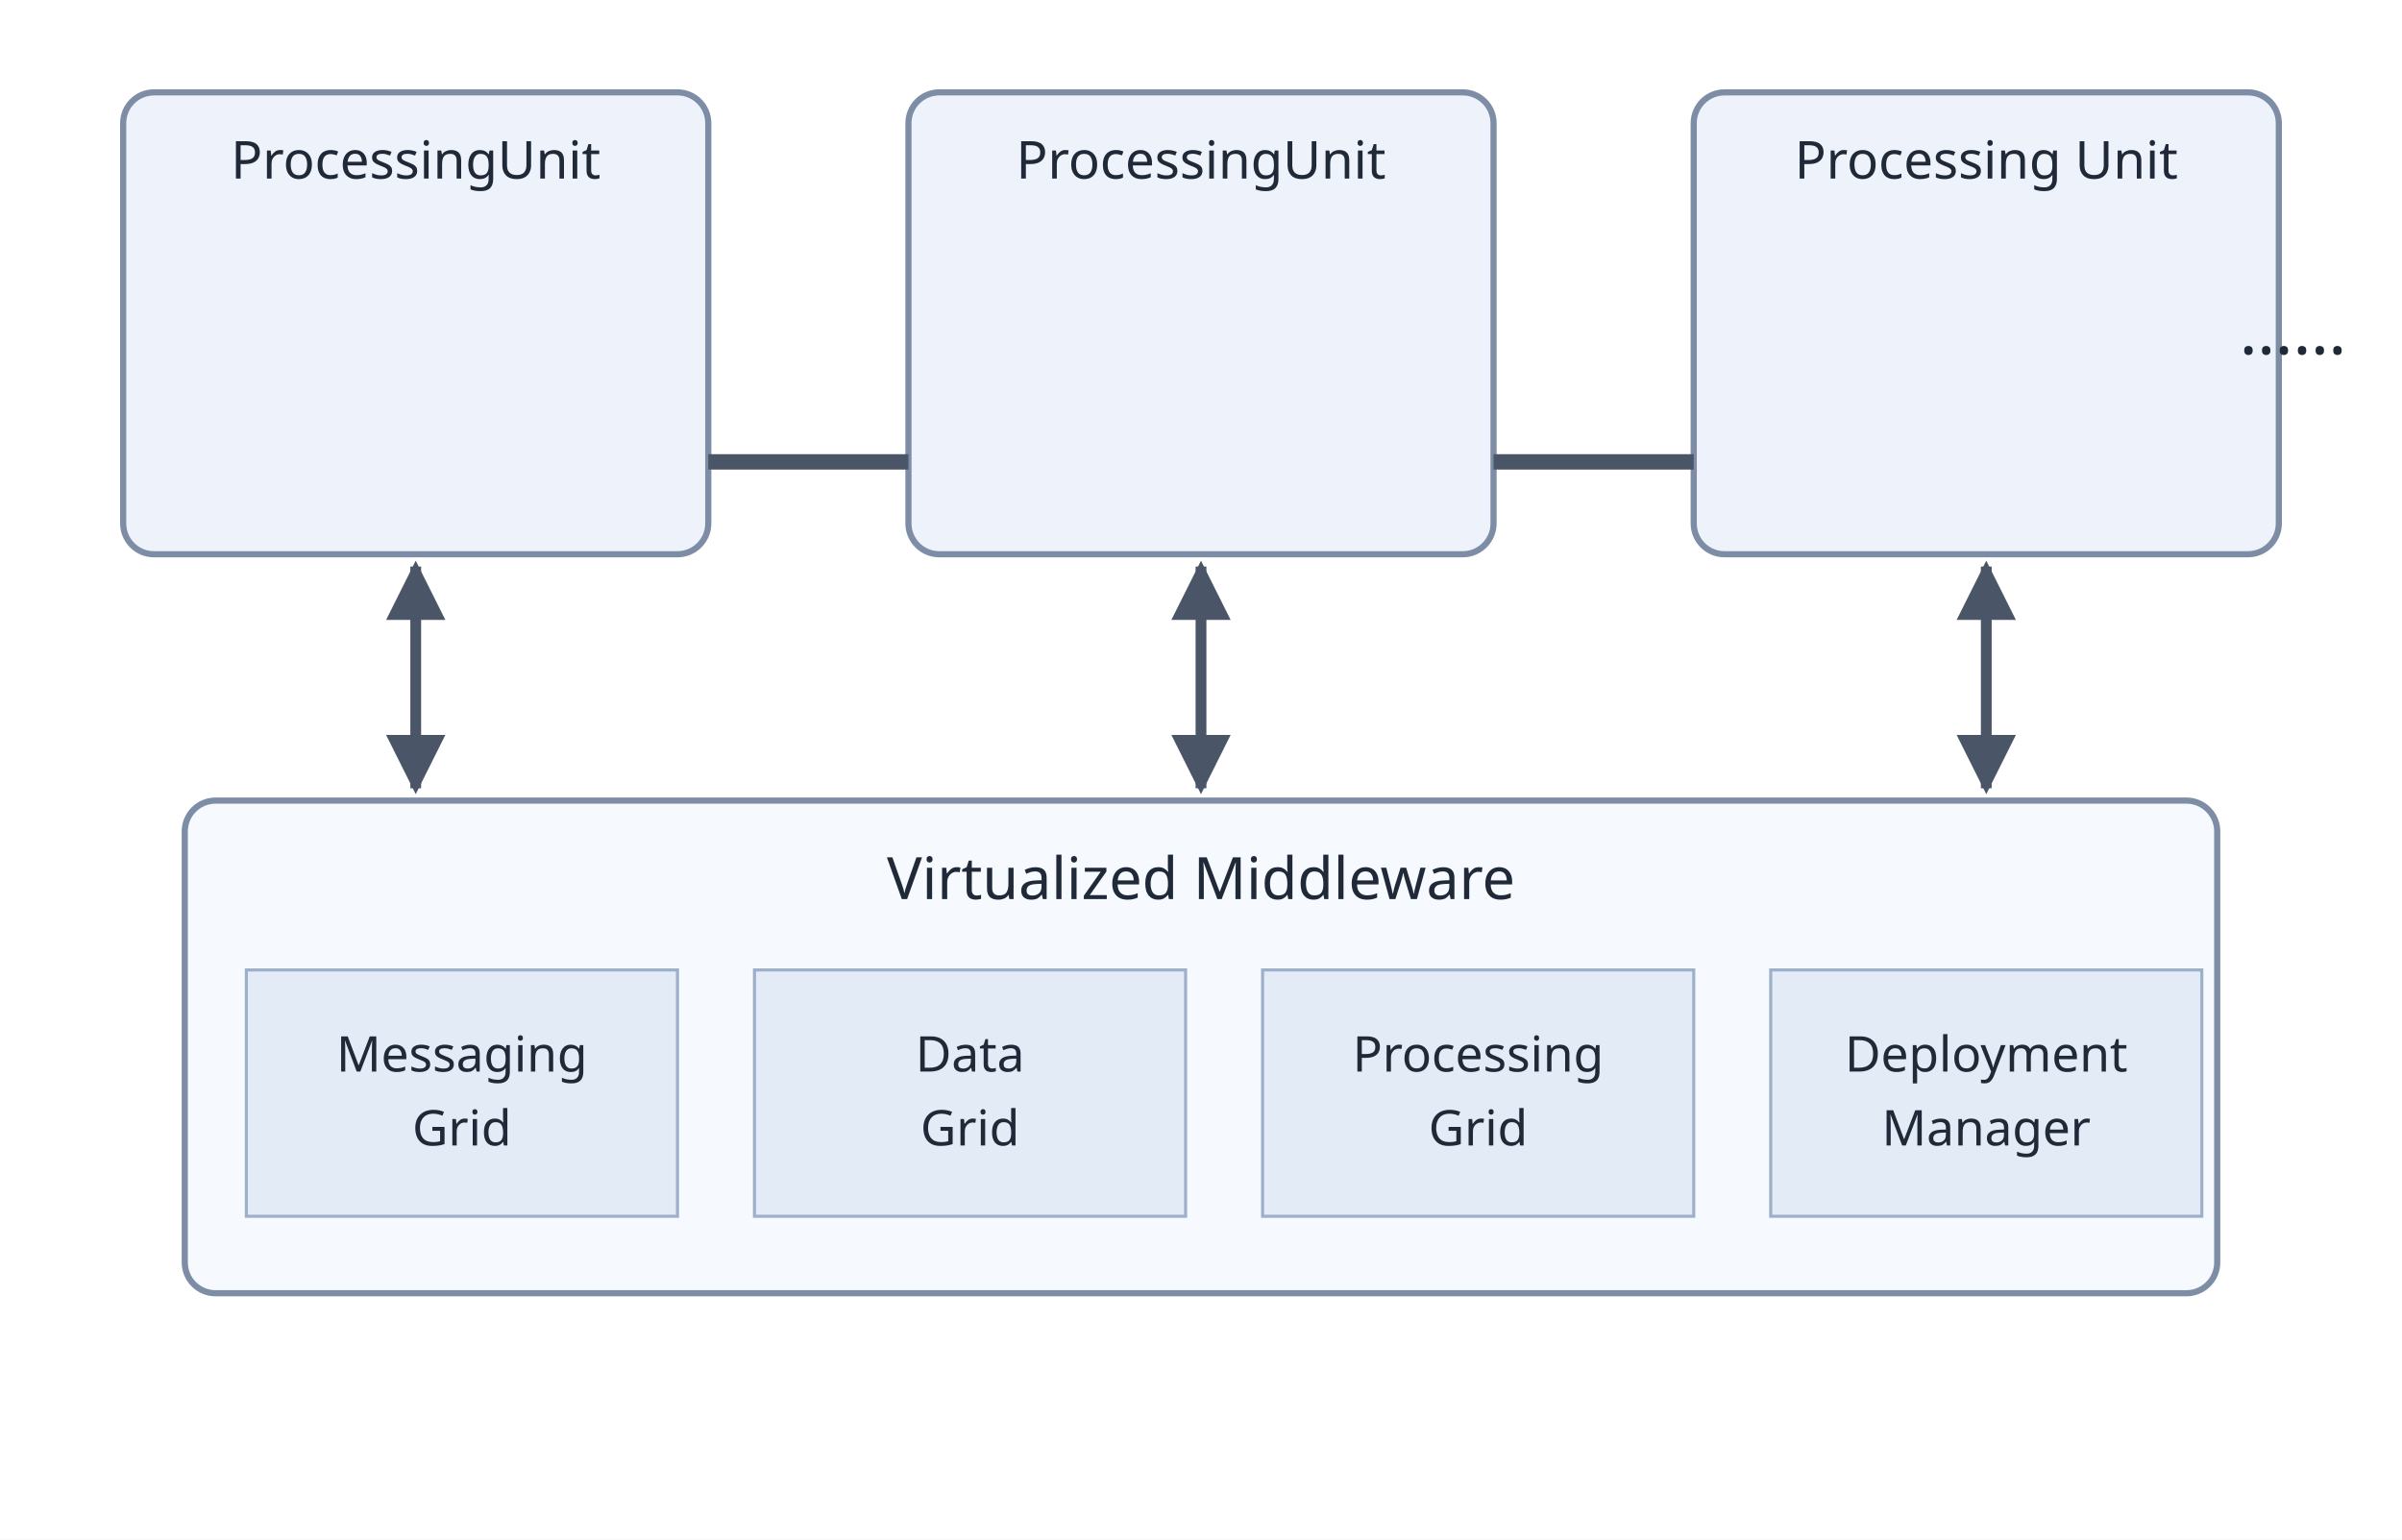
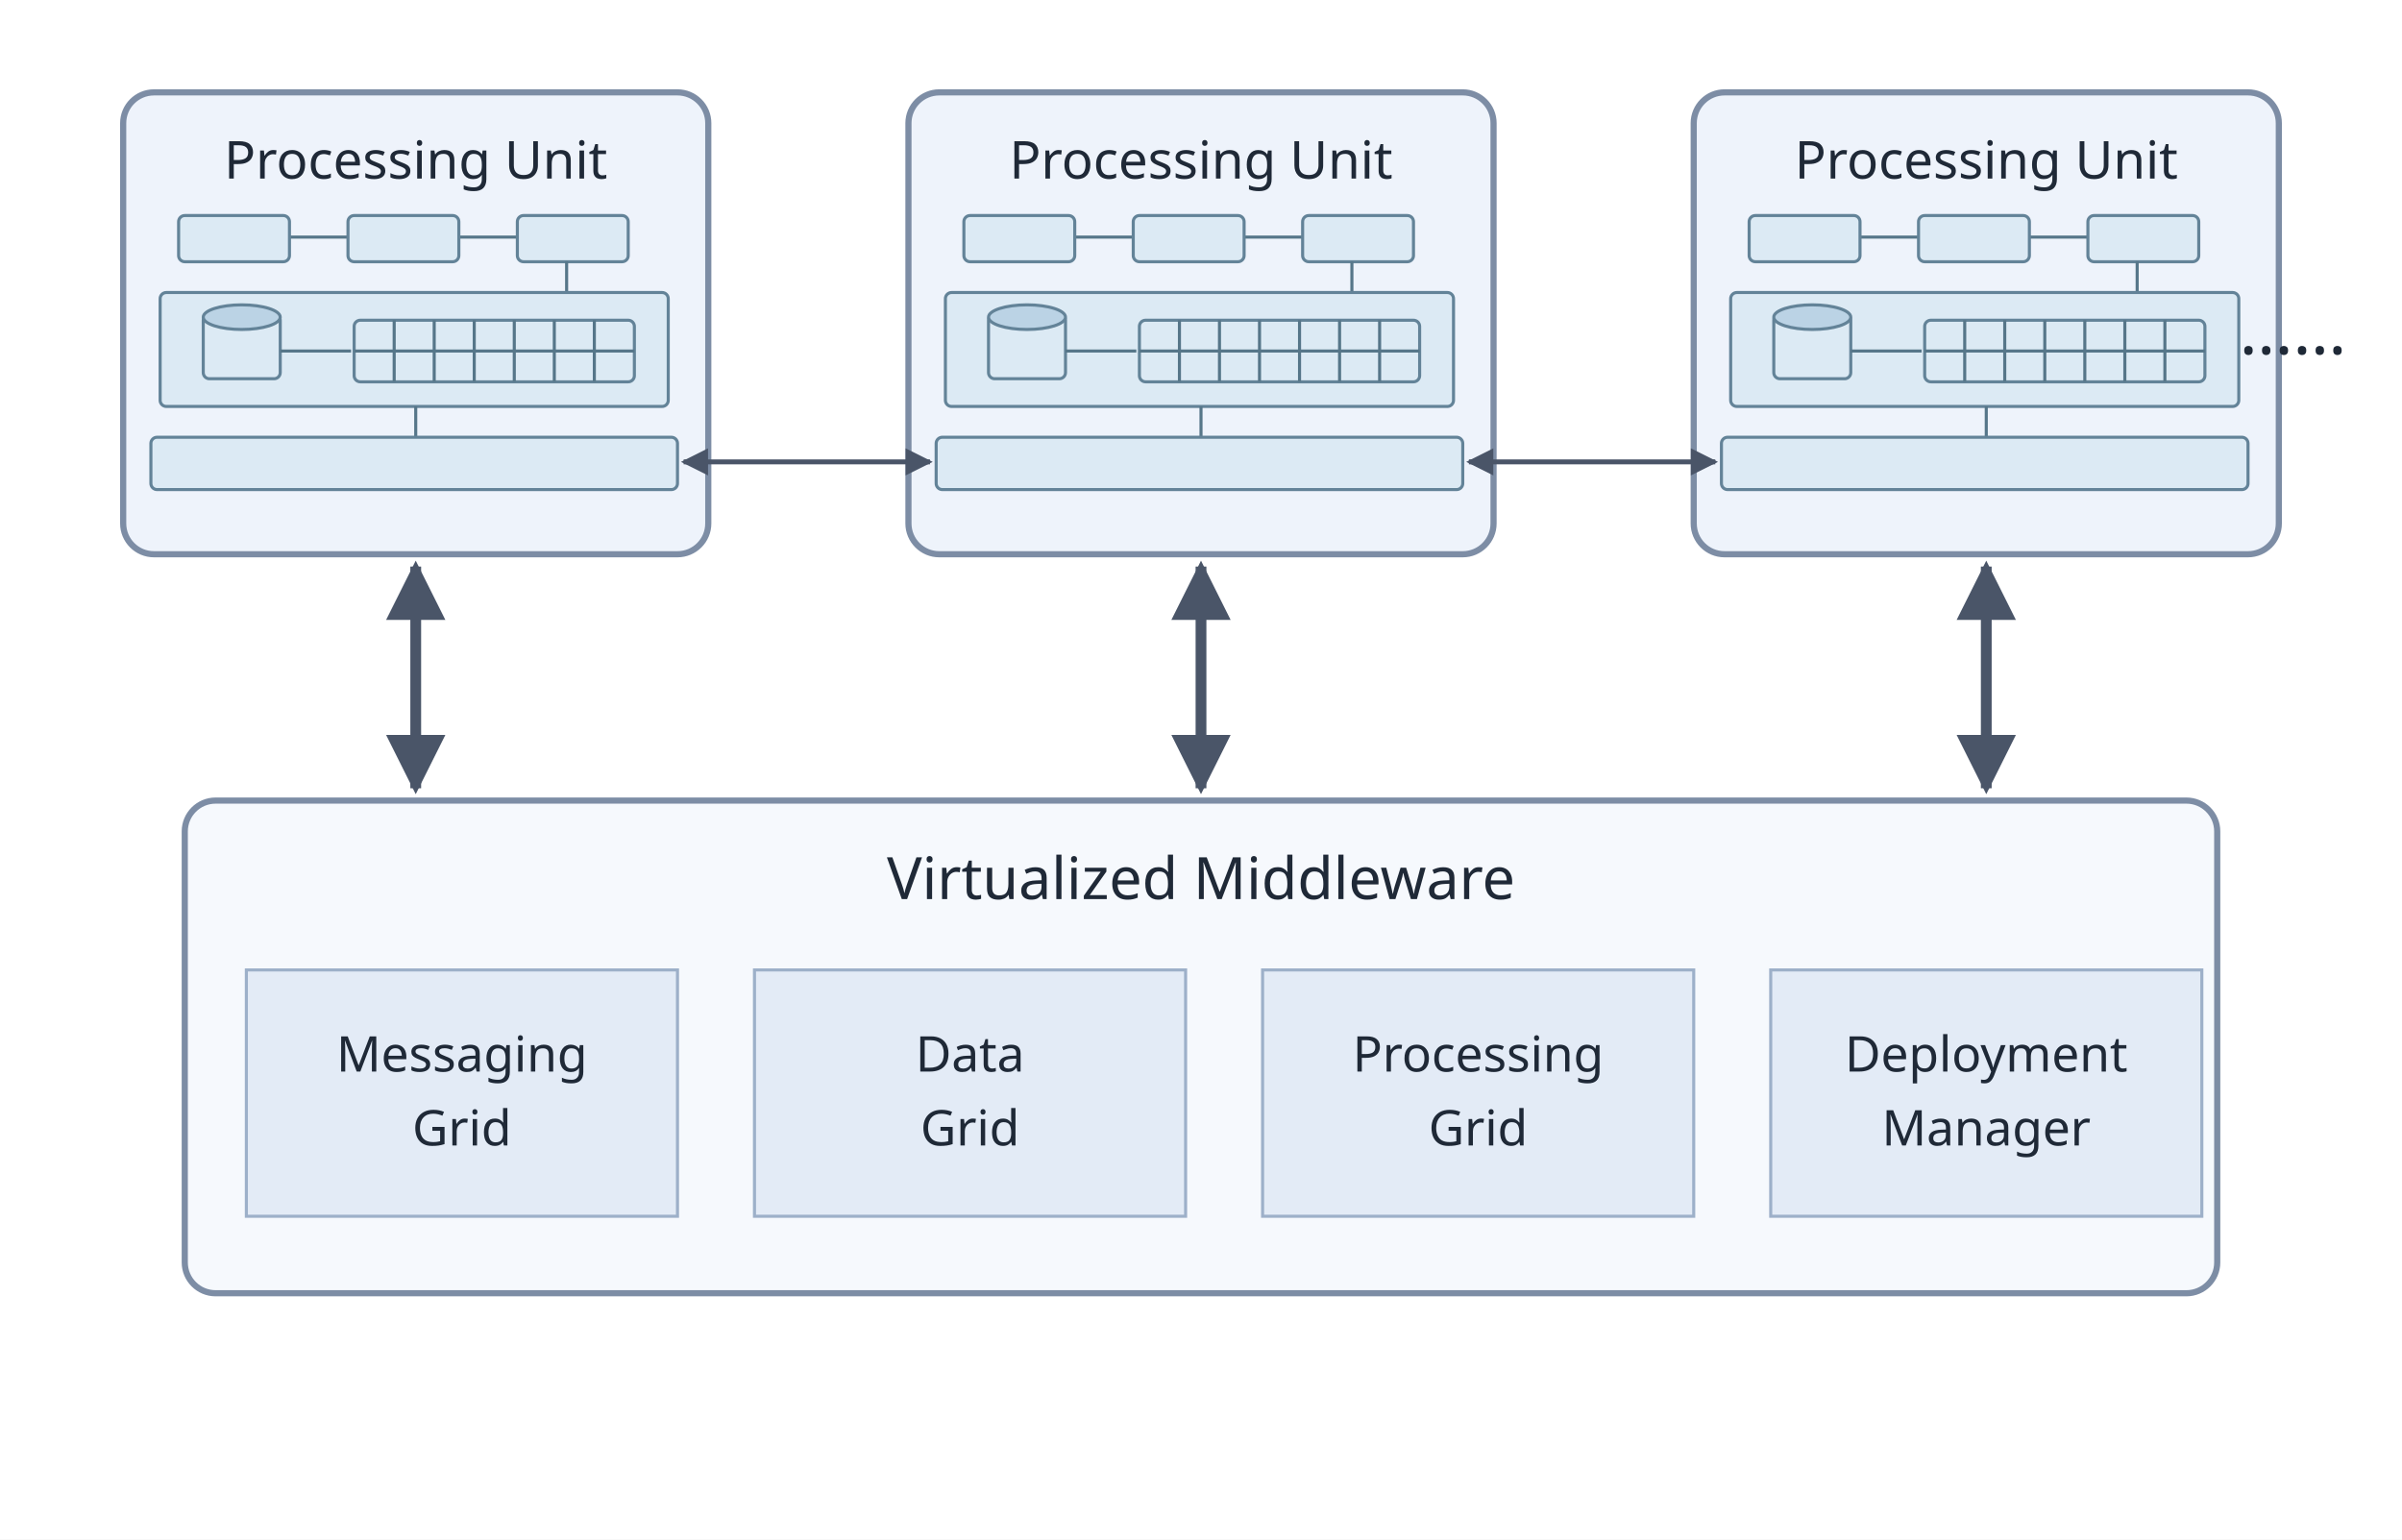
<svg xmlns="http://www.w3.org/2000/svg" width="780" height="500" viewBox="0 0 780 500" font-family="sans-serif">
  <rect width="780" height="500" fill="#ffffff" />
  <defs>
    <marker id="ah6" viewBox="0 0 10 10" refX="9" refY="5" markerWidth="5.5" markerHeight="5.5" orient="auto">
      <path d="M 0 0 L 10 5 L 0 10 Z" fill="#4a5568" />
    </marker>
    <marker id="ah6s" viewBox="0 0 10 10" refX="1" refY="5" markerWidth="5.5" markerHeight="5.5" orient="auto">
      <path d="M 10 0 L 0 5 L 10 10 Z" fill="#4a5568" />
    </marker>
  </defs>
  <rect x="40" y="30" width="190" height="150" rx="10" fill="#eef3fb" stroke="#7d8da5" stroke-width="2" />
-   <text x="135" y="58" text-anchor="middle" font-size="17" fill="#1f2937">ProcessingUnit</text>
+   <text x="135" y="58" text-anchor="middle" font-size="17" fill="#1f2937">Processing Unit</text>
  <rect x="295" y="30" width="190" height="150" rx="10" fill="#eef3fb" stroke="#7d8da5" stroke-width="2" />
-   <text x="390" y="58" text-anchor="middle" font-size="17" fill="#1f2937">ProcessingUnit</text>
+   <text x="390" y="58" text-anchor="middle" font-size="17" fill="#1f2937">Processing Unit</text>
  <rect x="550" y="30" width="190" height="150" rx="10" fill="#eef3fb" stroke="#7d8da5" stroke-width="2" />
  <text x="645" y="58" text-anchor="middle" font-size="17" fill="#1f2937">Processing Unit</text>
  <text x="762" y="115" text-anchor="end" font-size="22" fill="#1f2937">……</text>
-   <line x1="230" y1="150" x2="295" y2="150" stroke="#4a5568" stroke-width="5" />
-   <line x1="485" y1="150" x2="550" y2="150" stroke="#4a5568" stroke-width="5" />
+   <line x1="222" y1="150" x2="302" y2="150" stroke="#4a5568" stroke-width="1.6" marker-end="url(#ah6)" marker-start="url(#ah6s)" />
+   <line x1="477" y1="150" x2="557" y2="150" stroke="#4a5568" stroke-width="1.6" marker-end="url(#ah6)" marker-start="url(#ah6s)" />
  <line x1="135" y1="184" x2="135" y2="256" stroke="#4a5568" stroke-width="3.5" marker-end="url(#ah6)" marker-start="url(#ah6s)" />
  <line x1="390" y1="184" x2="390" y2="256" stroke="#4a5568" stroke-width="3.5" marker-end="url(#ah6)" marker-start="url(#ah6s)" />
  <line x1="645" y1="184" x2="645" y2="256" stroke="#4a5568" stroke-width="3.5" marker-end="url(#ah6)" marker-start="url(#ah6s)" />
  <rect x="60" y="260" width="660" height="160" rx="10" fill="#f6f9fd" stroke="#7d8da5" stroke-width="2" />
  <text x="390" y="292" text-anchor="middle" font-size="19" fill="#1f2937">Virtualized Middleware</text>
  <rect x="80" y="315" width="140" height="80" fill="#e3ebf6" stroke="#9db0c9" stroke-width="1" />
  <text x="150" y="348" text-anchor="middle" font-size="16" fill="#1f2937">Messaging</text>
  <text x="150" y="372" text-anchor="middle" font-size="16" fill="#1f2937">Grid</text>
  <rect x="245" y="315" width="140" height="80" fill="#e3ebf6" stroke="#9db0c9" stroke-width="1" />
  <text x="315" y="348" text-anchor="middle" font-size="16" fill="#1f2937">Data</text>
  <text x="315" y="372" text-anchor="middle" font-size="16" fill="#1f2937">Grid</text>
  <rect x="410" y="315" width="140" height="80" fill="#e3ebf6" stroke="#9db0c9" stroke-width="1" />
  <text x="480" y="348" text-anchor="middle" font-size="16" fill="#1f2937">Processing</text>
  <text x="480" y="372" text-anchor="middle" font-size="16" fill="#1f2937">Grid</text>
  <rect x="575" y="315" width="140" height="80" fill="#e3ebf6" stroke="#9db0c9" stroke-width="1" />
  <text x="645" y="348" text-anchor="middle" font-size="16" fill="#1f2937">Deployment</text>
  <text x="645" y="372" text-anchor="middle" font-size="16" fill="#1f2937">Manager</text>
+   <path d="M75 77L193 77" stroke="#567689" fill="none" />
+   <rect x="58" y="70" width="36" height="15" rx="2" fill="#dceaf4" stroke="#638398" />
+   <rect x="113" y="70" width="36" height="15" rx="2" fill="#dceaf4" stroke="#638398" />
+   <rect x="168" y="70" width="36" height="15" rx="2" fill="#dceaf4" stroke="#638398" />
+   <path d="M184 85L184 101" stroke="#567689" fill="none" />
+   <rect x="52" y="95" width="165" height="37" rx="2" fill="#dceaf4" stroke="#638398" />
+   <rect x="115" y="104" width="91" height="20" rx="2" fill="#dceaf4" stroke="#638398" />
+   <path d="M128 104L128 124" stroke="#567689" fill="none" />
+   <path d="M141 104L141 124" stroke="#567689" fill="none" />
+   <path d="M154 104L154 124" stroke="#567689" fill="none" />
+   <path d="M167 104L167 124" stroke="#567689" fill="none" />
+   <path d="M180 104L180 124" stroke="#567689" fill="none" />
+   <path d="M193 104L193 124" stroke="#567689" fill="none" />
+   <path d="M115 114L206 114" stroke="#567689" fill="none" />
+   <rect x="66" y="102" width="25" height="21" rx="2" fill="#dceaf4" stroke="#638398" />
+   <ellipse cx="78.5" cy="103" rx="12.5" ry="4" fill="#bbd3e5" stroke="#638398" />
+   <path d="M91 114L114 114" stroke="#567689" fill="none" />
+   <path d="M135 132L135 142" stroke="#567689" fill="none" />
+   <rect x="49" y="142" width="171" height="17" rx="2" fill="#dceaf4" stroke="#638398" />
+   <path d="M330 77L448 77" stroke="#567689" fill="none" />
+   <rect x="313" y="70" width="36" height="15" rx="2" fill="#dceaf4" stroke="#638398" />
+   <rect x="368" y="70" width="36" height="15" rx="2" fill="#dceaf4" stroke="#638398" />
+   <rect x="423" y="70" width="36" height="15" rx="2" fill="#dceaf4" stroke="#638398" />
+   <path d="M439 85L439 101" stroke="#567689" fill="none" />
+   <rect x="307" y="95" width="165" height="37" rx="2" fill="#dceaf4" stroke="#638398" />
+   <rect x="370" y="104" width="91" height="20" rx="2" fill="#dceaf4" stroke="#638398" />
+   <path d="M383 104L383 124" stroke="#567689" fill="none" />
+   <path d="M396 104L396 124" stroke="#567689" fill="none" />
+   <path d="M409 104L409 124" stroke="#567689" fill="none" />
+   <path d="M422 104L422 124" stroke="#567689" fill="none" />
+   <path d="M435 104L435 124" stroke="#567689" fill="none" />
+   <path d="M448 104L448 124" stroke="#567689" fill="none" />
+   <path d="M370 114L461 114" stroke="#567689" fill="none" />
+   <rect x="321" y="102" width="25" height="21" rx="2" fill="#dceaf4" stroke="#638398" />
+   <ellipse cx="333.5" cy="103" rx="12.5" ry="4" fill="#bbd3e5" stroke="#638398" />
+   <path d="M346 114L369 114" stroke="#567689" fill="none" />
+   <path d="M390 132L390 142" stroke="#567689" fill="none" />
+   <rect x="304" y="142" width="171" height="17" rx="2" fill="#dceaf4" stroke="#638398" />
+   <path d="M585 77L703 77" stroke="#567689" fill="none" />
+   <rect x="568" y="70" width="36" height="15" rx="2" fill="#dceaf4" stroke="#638398" />
+   <rect x="623" y="70" width="36" height="15" rx="2" fill="#dceaf4" stroke="#638398" />
+   <rect x="678" y="70" width="36" height="15" rx="2" fill="#dceaf4" stroke="#638398" />
+   <path d="M694 85L694 101" stroke="#567689" fill="none" />
+   <rect x="562" y="95" width="165" height="37" rx="2" fill="#dceaf4" stroke="#638398" />
+   <rect x="625" y="104" width="91" height="20" rx="2" fill="#dceaf4" stroke="#638398" />
+   <path d="M638 104L638 124" stroke="#567689" fill="none" />
+   <path d="M651 104L651 124" stroke="#567689" fill="none" />
+   <path d="M664 104L664 124" stroke="#567689" fill="none" />
+   <path d="M677 104L677 124" stroke="#567689" fill="none" />
+   <path d="M690 104L690 124" stroke="#567689" fill="none" />
+   <path d="M703 104L703 124" stroke="#567689" fill="none" />
+   <path d="M625 114L716 114" stroke="#567689" fill="none" />
+   <rect x="576" y="102" width="25" height="21" rx="2" fill="#dceaf4" stroke="#638398" />
+   <ellipse cx="588.5" cy="103" rx="12.5" ry="4" fill="#bbd3e5" stroke="#638398" />
+   <path d="M601 114L624 114" stroke="#567689" fill="none" />
+   <path d="M645 132L645 142" stroke="#567689" fill="none" />
+   <rect x="559" y="142" width="171" height="17" rx="2" fill="#dceaf4" stroke="#638398" />
</svg>
